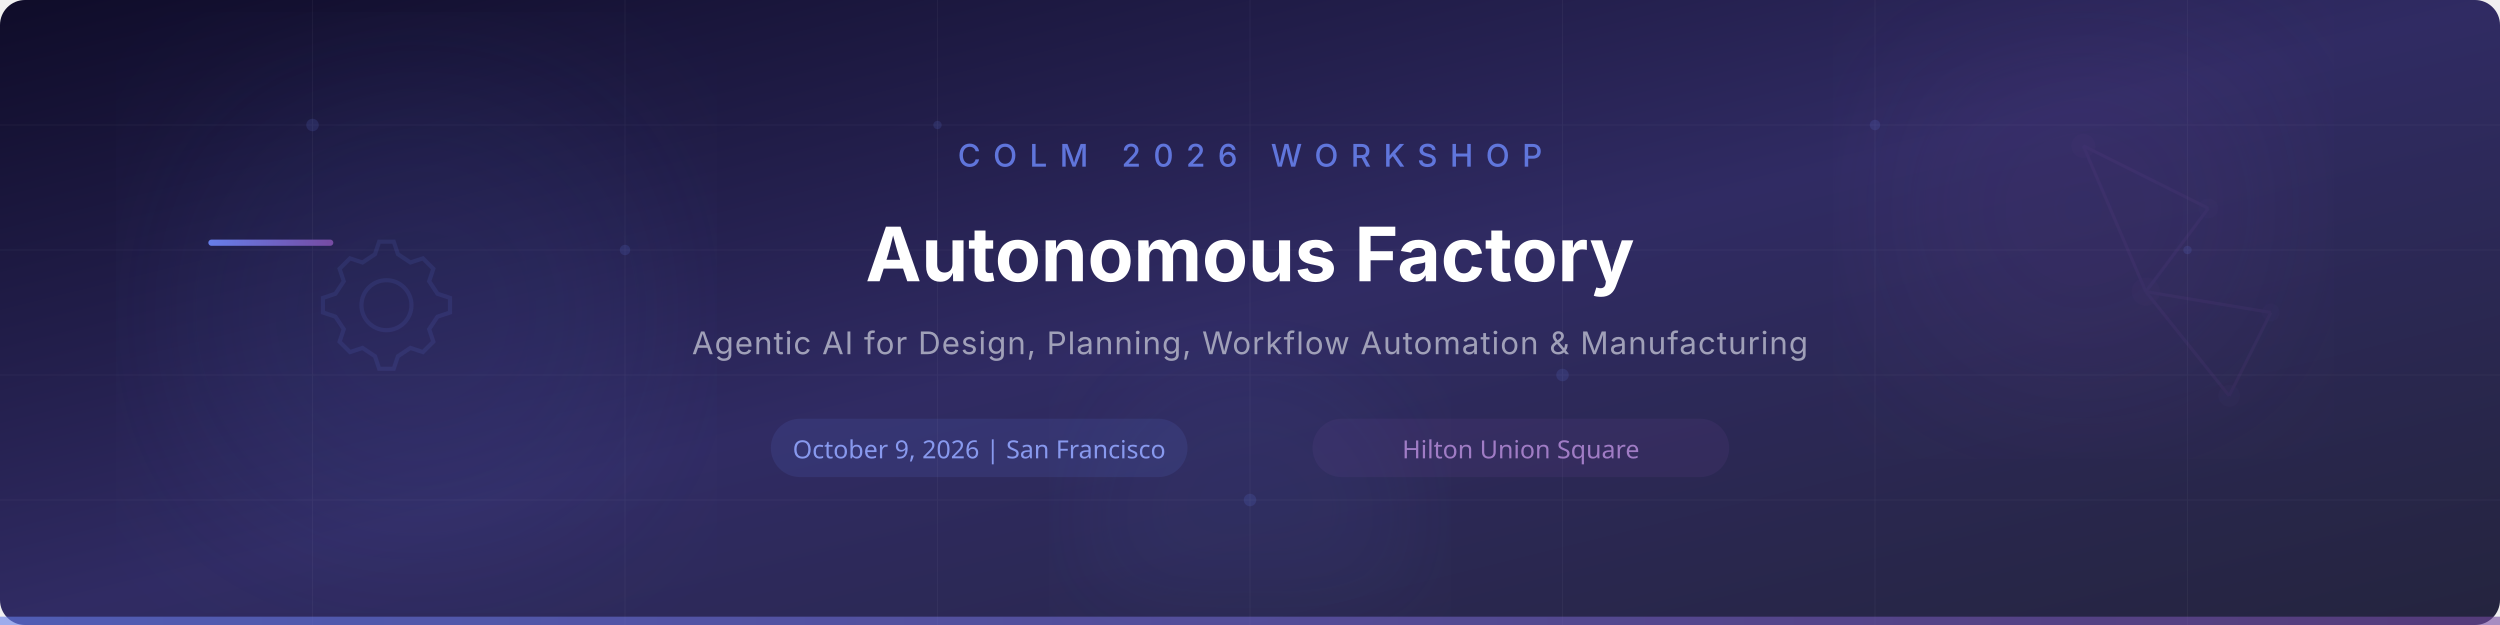
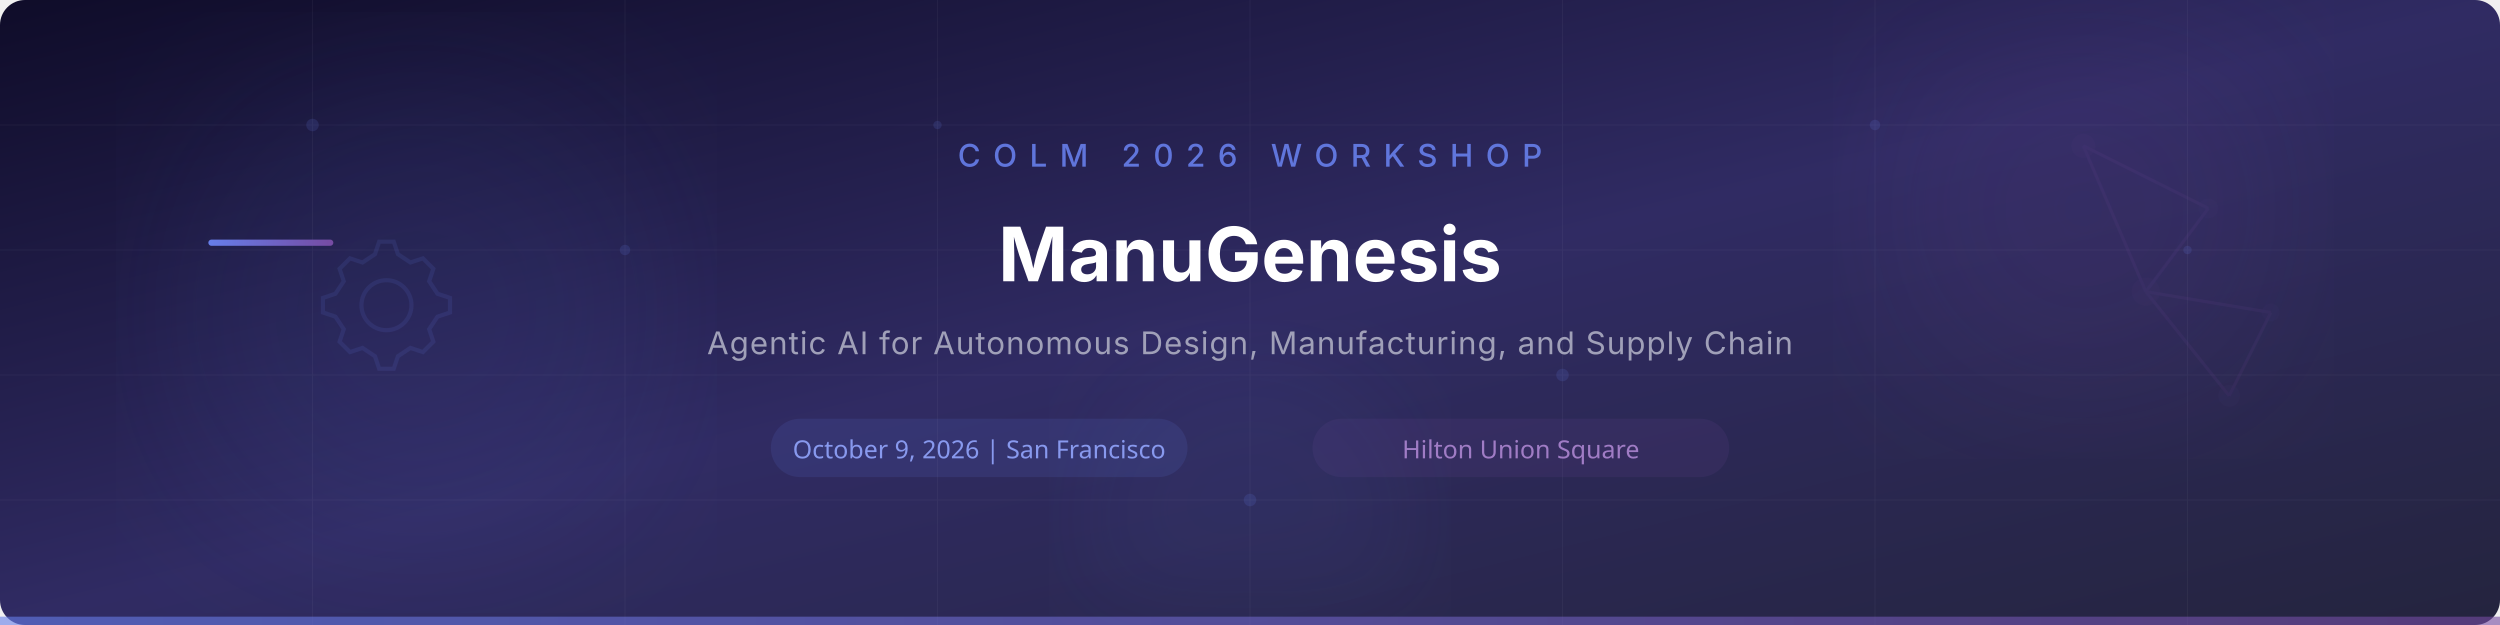
<svg xmlns="http://www.w3.org/2000/svg" viewBox="0 0 1200 300" fill="none">
  <defs>
    <linearGradient id="bg" x1="0%" y1="0%" x2="100%" y2="100%">
      <stop offset="0%" style="stop-color:#0f0c29" />
      <stop offset="50%" style="stop-color:#302b63" />
      <stop offset="100%" style="stop-color:#24243e" />
    </linearGradient>
    <linearGradient id="accent" x1="0%" y1="0%" x2="100%" y2="0%">
      <stop offset="0%" style="stop-color:#667eea" />
      <stop offset="100%" style="stop-color:#764ba2" />
    </linearGradient>
    <filter id="blur1">
      <feGaussianBlur in="SourceGraphic" stdDeviation="40" />
    </filter>
    <filter id="blur2">
      <feGaussianBlur in="SourceGraphic" stdDeviation="25" />
    </filter>
  </defs>
  <rect width="1200" height="300" fill="url(#bg)" rx="12" />
  <circle cx="200" cy="150" r="120" fill="#667eea" opacity="0.08" filter="url(#blur1)" />
  <circle cx="1000" cy="100" r="100" fill="#764ba2" opacity="0.1" filter="url(#blur1)" />
  <circle cx="600" cy="250" r="80" fill="#667eea" opacity="0.06" filter="url(#blur2)" />
  <g opacity="0.04" stroke="#fff" stroke-width="0.5">
    <line x1="0" y1="60" x2="1200" y2="60" />
    <line x1="0" y1="120" x2="1200" y2="120" />
    <line x1="0" y1="180" x2="1200" y2="180" />
    <line x1="0" y1="240" x2="1200" y2="240" />
    <line x1="150" y1="0" x2="150" y2="300" />
    <line x1="300" y1="0" x2="300" y2="300" />
    <line x1="450" y1="0" x2="450" y2="300" />
    <line x1="600" y1="0" x2="600" y2="300" />
    <line x1="750" y1="0" x2="750" y2="300" />
    <line x1="900" y1="0" x2="900" y2="300" />
    <line x1="1050" y1="0" x2="1050" y2="300" />
  </g>
  <g opacity="0.15" fill="#667eea">
    <circle cx="150" cy="60" r="3" />
    <circle cx="300" cy="120" r="2.5" />
    <circle cx="450" cy="60" r="2" />
    <circle cx="750" cy="180" r="3" />
    <circle cx="900" cy="60" r="2.5" />
    <circle cx="1050" cy="120" r="2" />
    <circle cx="600" cy="240" r="3" />
  </g>
  <g transform="translate(100, 85)" opacity="0.12" fill="none" stroke="#667eea" stroke-width="2">
    <path d="M55,65 L55,58 L61,56 L65,50 L63,44 L68,39 L74,41 L80,37 L82,31 L89,31 L91,37 L97,41 L103,39 L108,44 L106,50 L110,56 L116,58 L116,65 L110,67 L106,73 L108,79 L103,84 L97,82 L91,86 L89,92 L82,92 L80,86 L74,82 L68,84 L63,79 L65,73 L61,67 Z" />
    <circle cx="85.5" cy="61.5" r="12" />
  </g>
  <g transform="translate(1000, 70)" opacity="0.1" stroke="#764ba2" stroke-width="1.5" fill="none">
    <circle cx="0" cy="0" r="5" fill="#764ba2" opacity="0.4" />
    <circle cx="60" cy="30" r="4" fill="#764ba2" opacity="0.3" />
    <circle cx="30" cy="70" r="6" fill="#764ba2" opacity="0.4" />
    <circle cx="90" cy="80" r="3.5" fill="#764ba2" opacity="0.3" />
    <circle cx="70" cy="120" r="4.5" fill="#764ba2" opacity="0.35" />
    <line x1="0" y1="0" x2="60" y2="30" />
    <line x1="60" y1="30" x2="30" y2="70" />
    <line x1="30" y1="70" x2="90" y2="80" />
    <line x1="0" y1="0" x2="30" y2="70" />
    <line x1="90" y1="80" x2="70" y2="120" />
    <line x1="30" y1="70" x2="70" y2="120" />
  </g>
  <rect x="100" y="115" width="60" height="3" rx="1.5" fill="url(#accent)" />
  <text x="600" y="80" text-anchor="middle" font-family="system-ui, -apple-system, 'Segoe UI', sans-serif" font-size="15" font-weight="500" letter-spacing="6" fill="#667eea" opacity="0.9">COLM 2026 WORKSHOP</text>
-   <text x="600" y="135" text-anchor="middle" font-family="system-ui, -apple-system, 'Segoe UI', sans-serif" font-size="36" font-weight="700" fill="#ffffff">Autonomous Factory</text>
-   <text x="600" y="170" text-anchor="middle" font-family="system-ui, -apple-system, 'Segoe UI', sans-serif" font-size="15" font-weight="400" fill="#a0a0b8" letter-spacing="0.5">Agentic AI for Design, Planning, Workflow Automation &amp; Manufacturing</text>
+   <text x="600" y="135" text-anchor="middle" font-family="system-ui, -apple-system, 'Segoe UI', sans-serif" font-size="36" font-weight="700" fill="#ffffff">ManuGenesis</text>
+   <text x="600" y="170" text-anchor="middle" font-family="system-ui, -apple-system, 'Segoe UI', sans-serif" font-size="15" font-weight="400" fill="#a0a0b8" letter-spacing="0.5">Agentic AI for Autonomous Design, Manufacturing, and Supply Chain</text>
  <g transform="translate(600, 215)">
    <rect x="-230" y="-14" width="200" height="28" rx="14" fill="#667eea" opacity="0.12" />
    <text x="-130" y="5" text-anchor="middle" font-family="system-ui, sans-serif" font-size="12" font-weight="500" fill="#8899ee">October 9, 2026  |  San Francisco</text>
    <rect x="30" y="-14" width="200" height="28" rx="14" fill="#764ba2" opacity="0.12" />
    <text x="130" y="5" text-anchor="middle" font-family="system-ui, sans-serif" font-size="12" font-weight="500" fill="#a07cc5">Hilton Union Square</text>
  </g>
  <rect x="0" y="296" width="1200" height="4" fill="url(#accent)" opacity="0.6" />
</svg>
